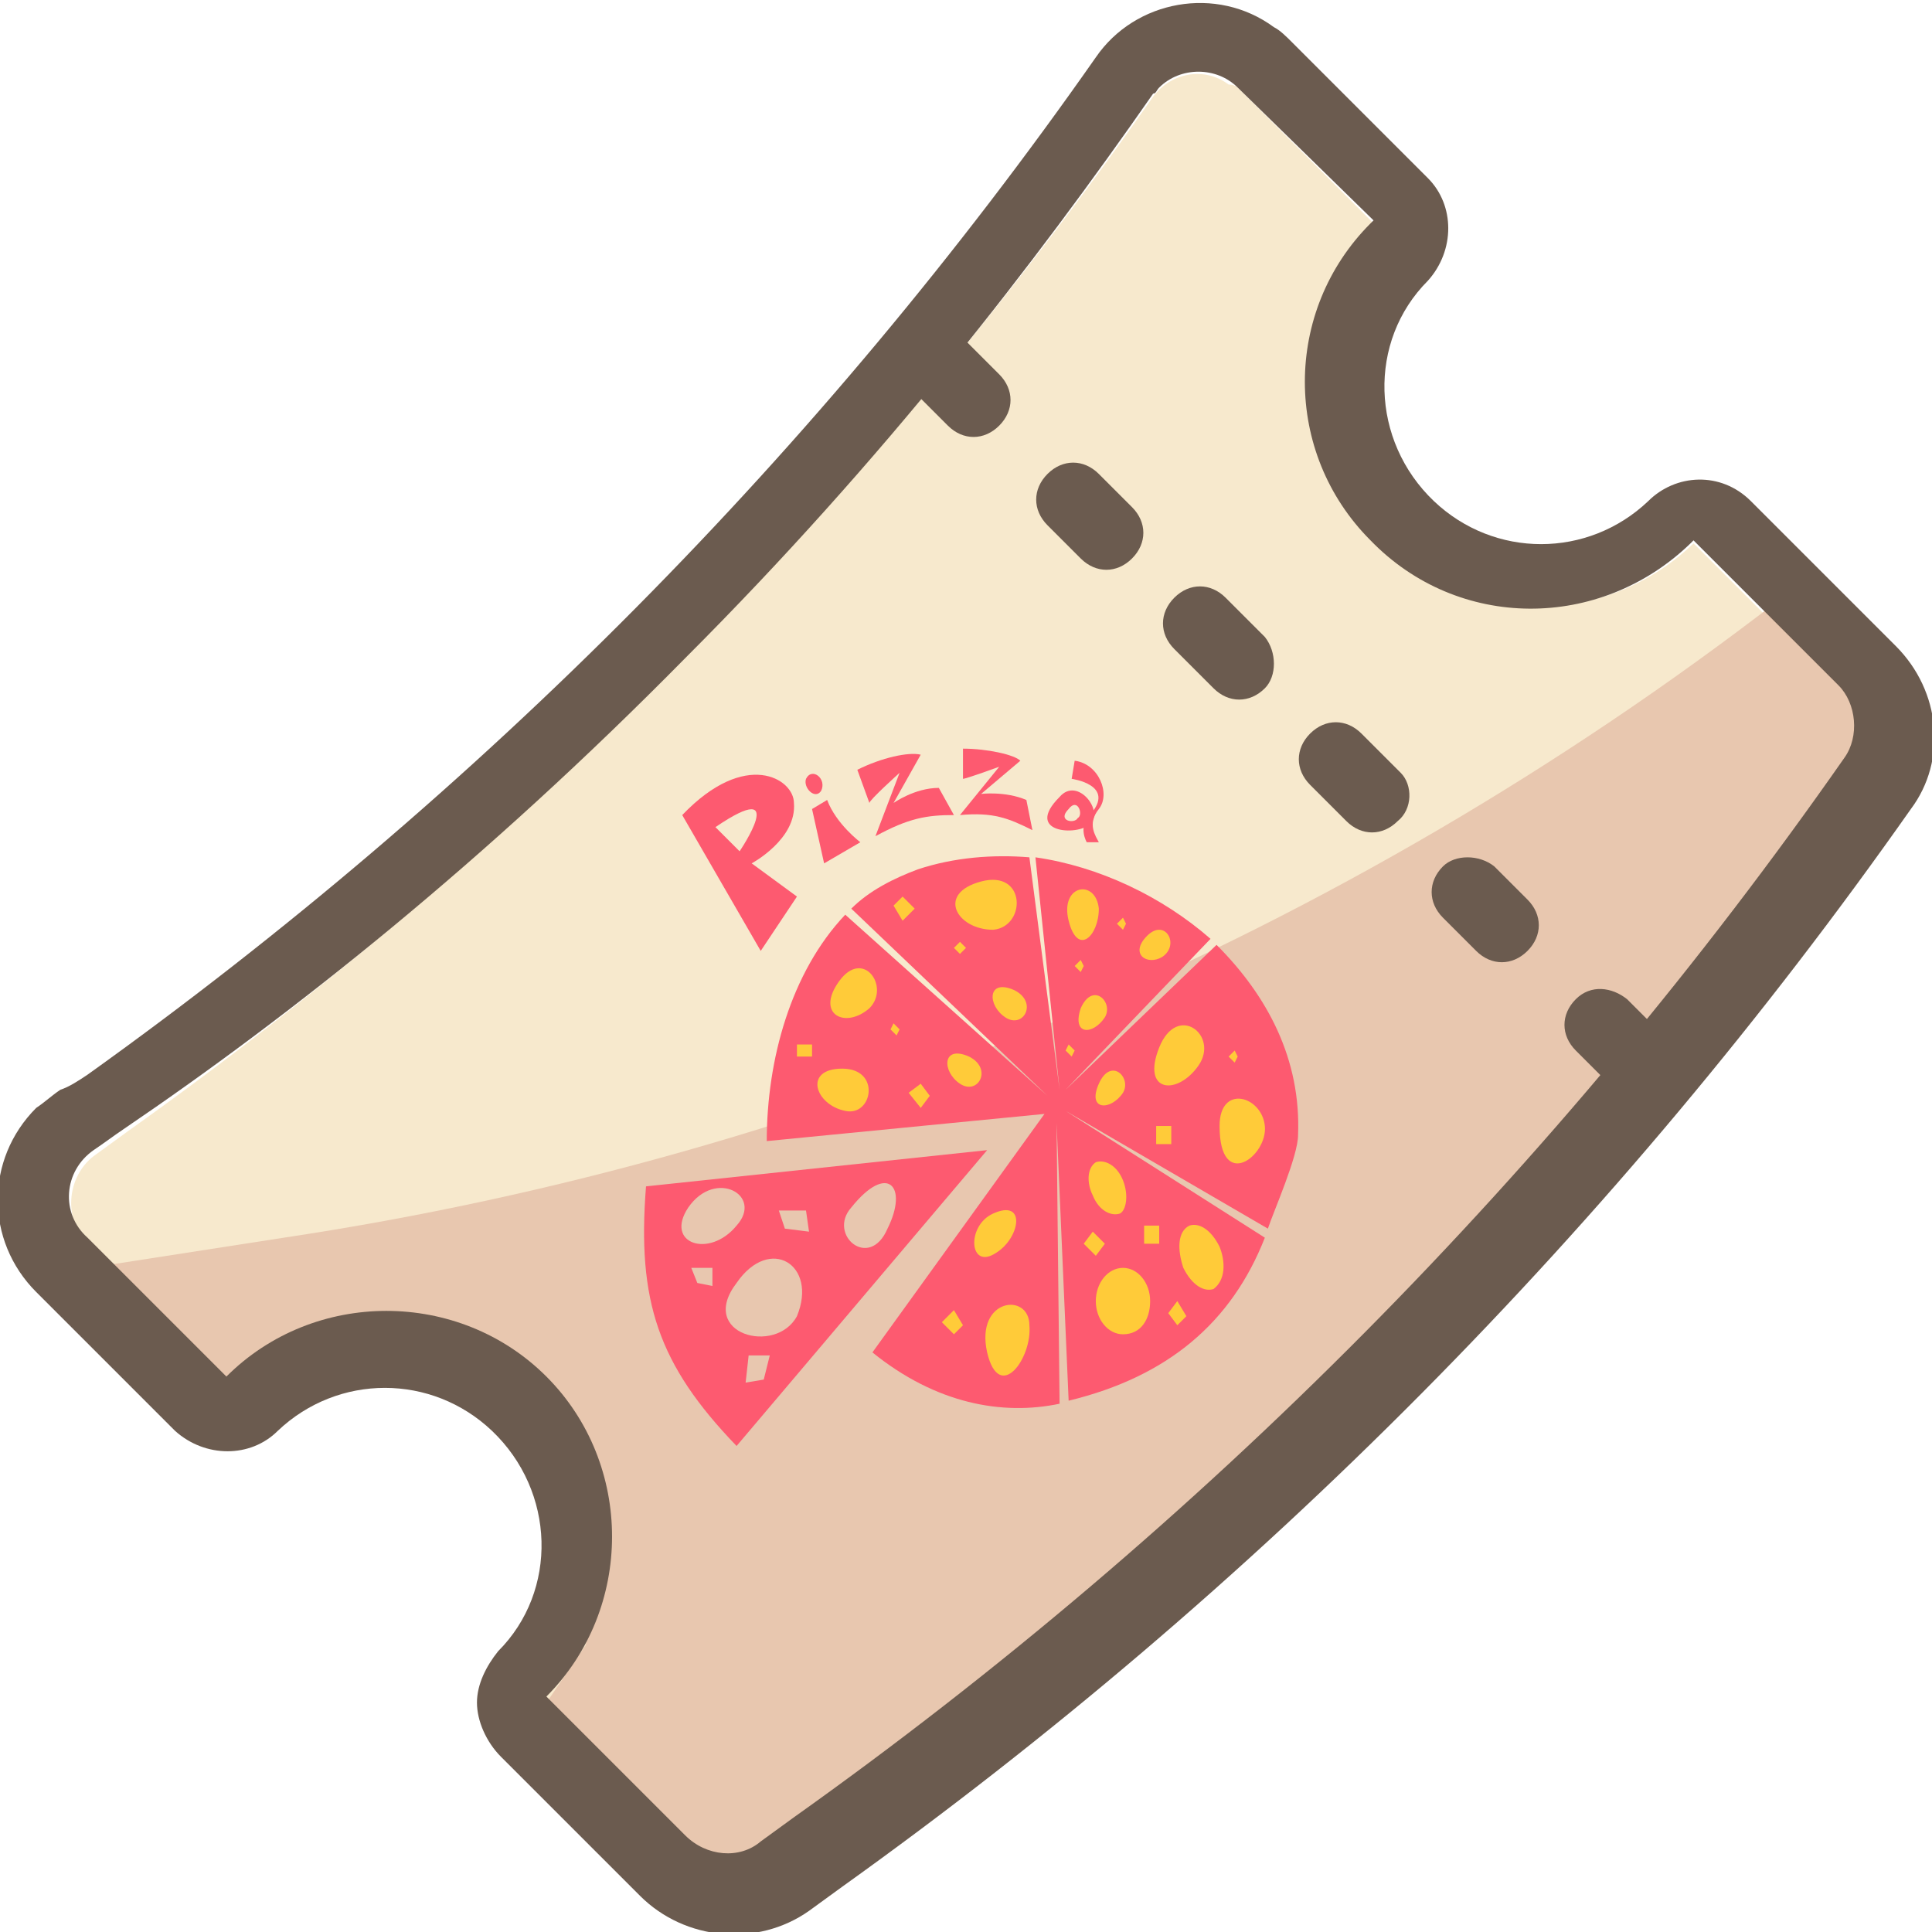
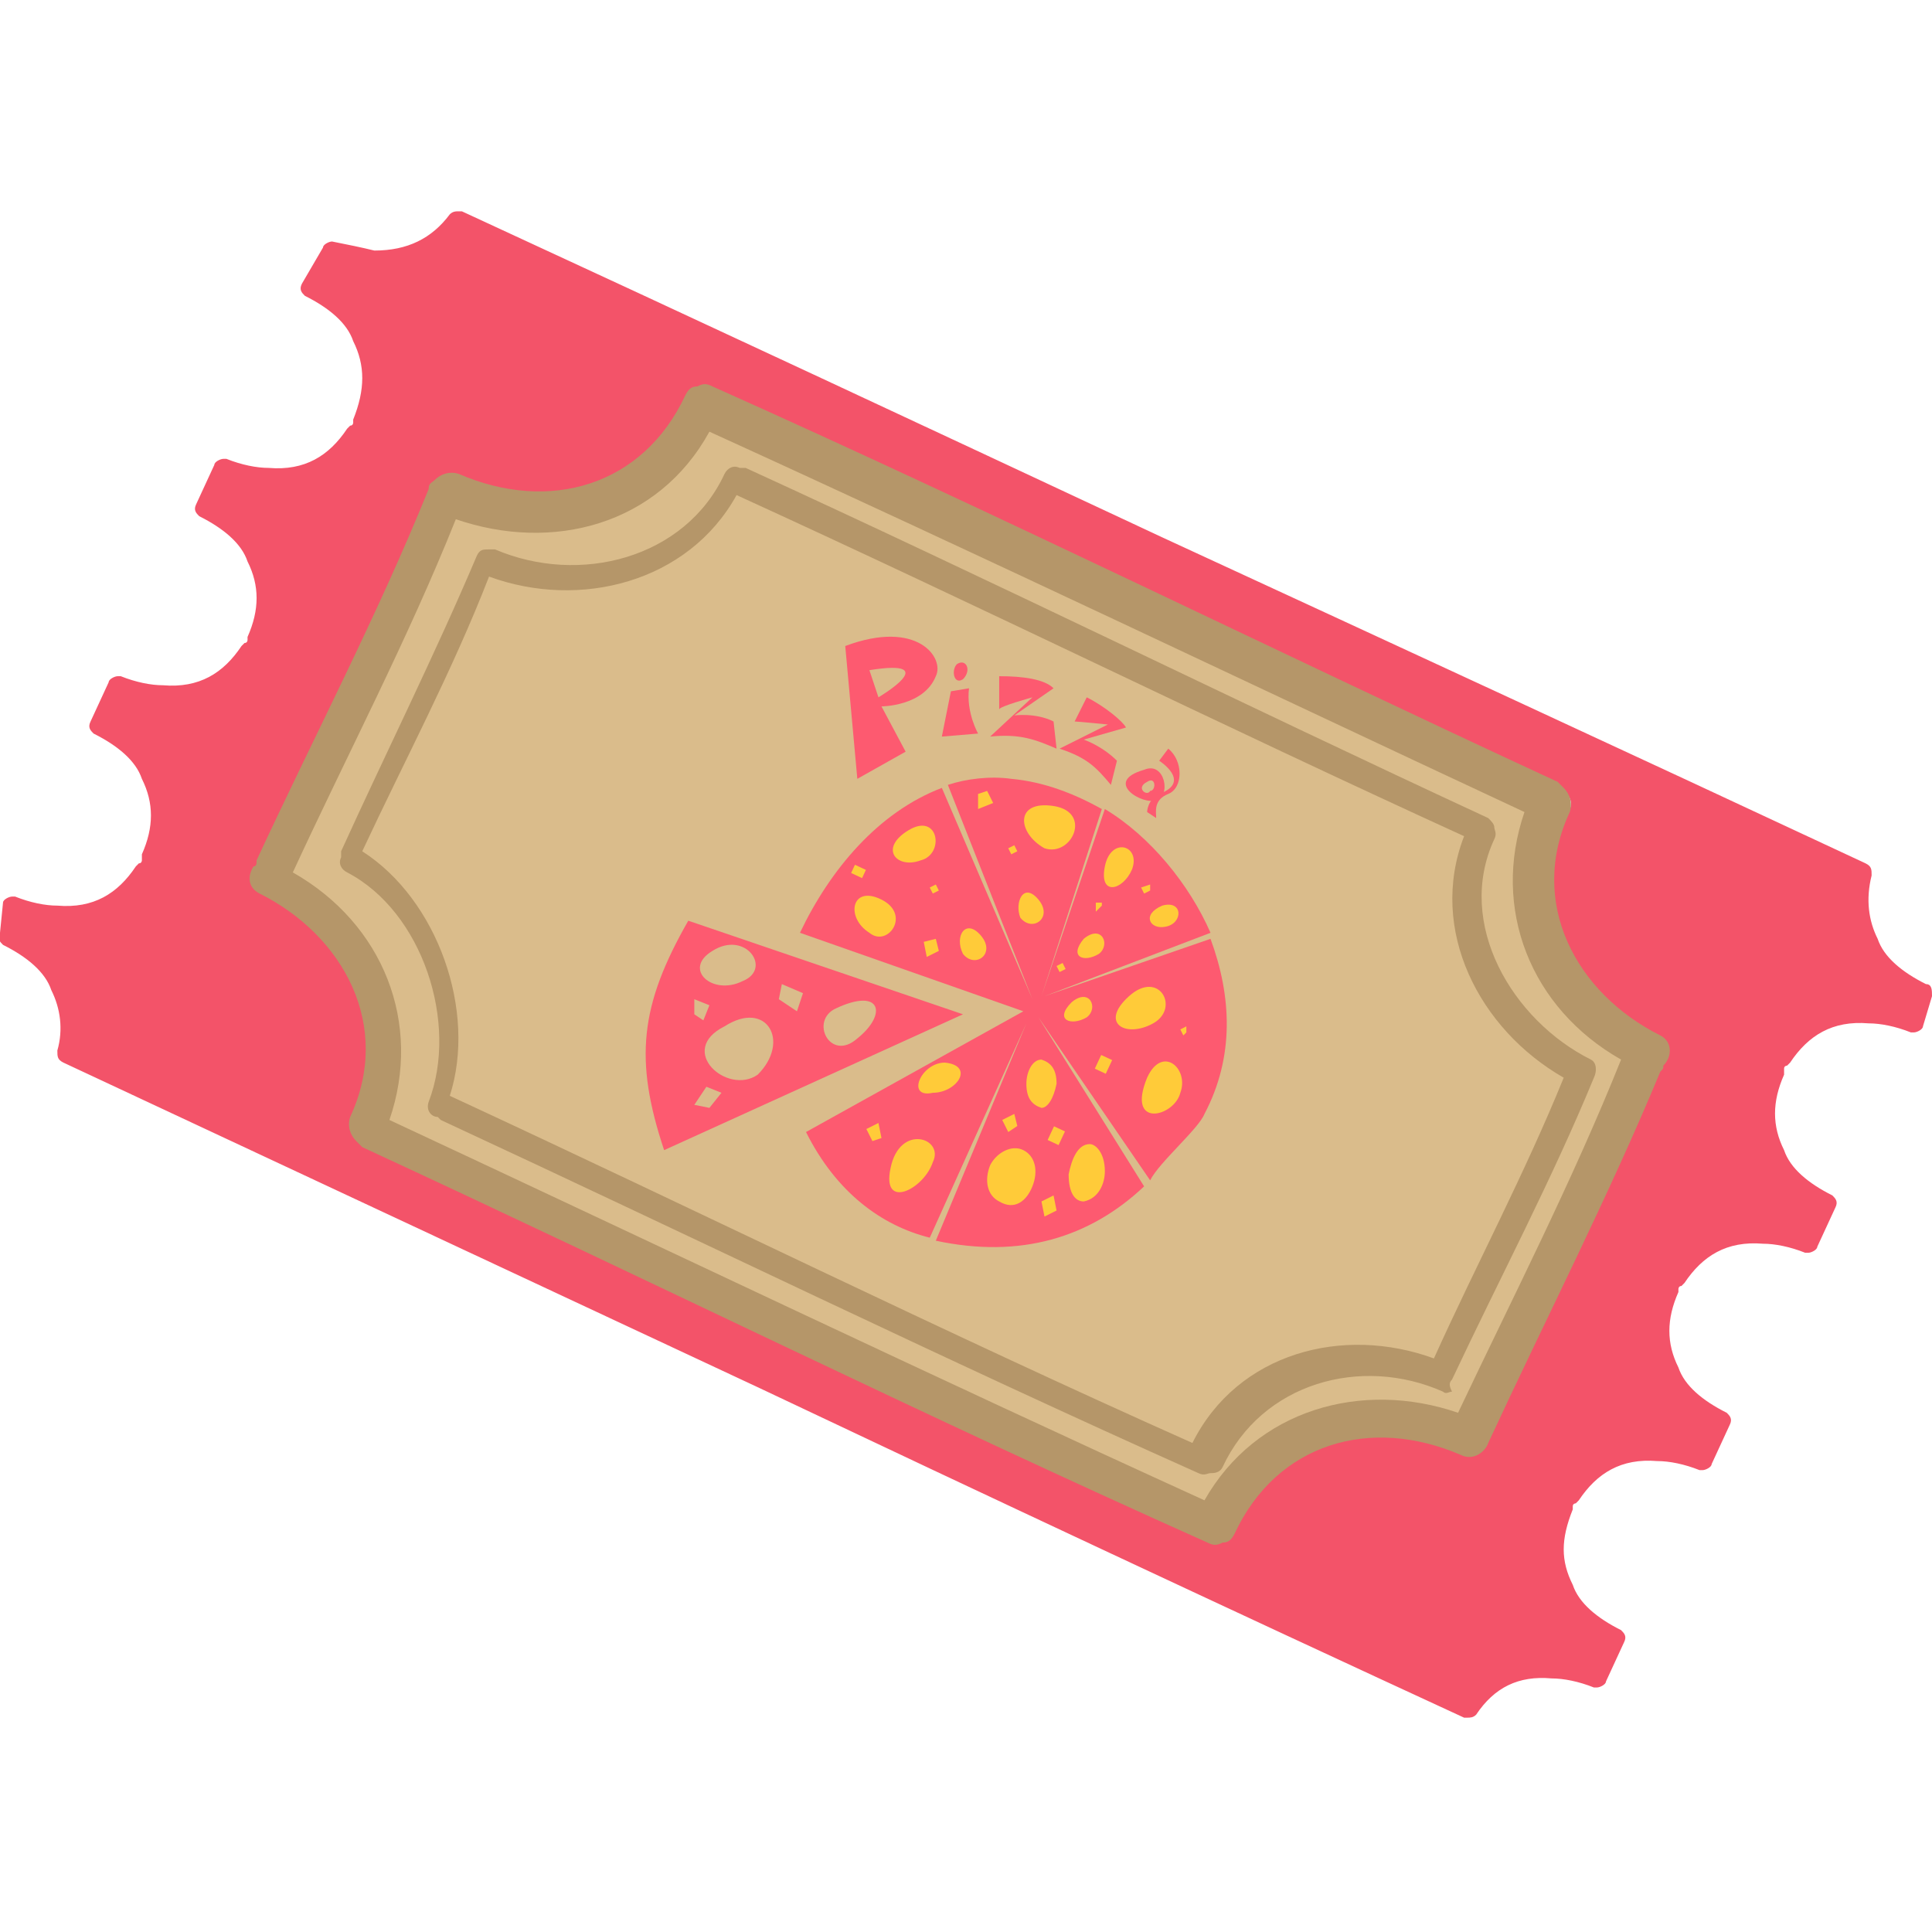
- <svg xmlns="http://www.w3.org/2000/svg" version="1.1" id="Layer_1" x="0px" y="0px" viewBox="0 0 64 64" enable-background="new 0 0 64 64" xml:space="preserve">
-   <path fill="#F7E9CD" d="M61,22.9c0.6,0.6,0.7,1.7,0.2,2.4c-9.5,13.6-21.3,25.5-34.8,35.1l-1.1,0.8c-0.8,0.6-1.9,0.5-2.5-0.2L18,56.2  c2.9-3,2.8-7.7-0.2-10.6c-2.9-2.8-7.5-2.8-10.5,0l-4.4-4.4c-0.8-0.8-0.7-2.2,0.2-2.9l1.1-0.8c13.2-9.4,24.7-21,34-34.3  c0.6-0.8,1.7-1,2.5-0.4c0.2,0,0.3,0.1,0.3,0.1l4.5,4.5c-2.9,3-2.8,7.7,0.2,10.6c2.9,2.8,7.5,2.8,10.4,0L61,22.9L61,22.9z" />
-   <path fill="#E8C7AF" d="M63.2,24.3L46,46L23.7,62.9l-4.3-4.3l-1.5-1.9l1.5-2.2l0.5-2.2l-0.3-2.4l-0.9-2.2l-1.5-1.8l-1.8-1.2L13.6,44  h-2.4l-2.5,0.9l-1.5,1.3l-3.6-4.3L9.4,41c18-2.7,35.1-10,49.5-21.1L63.2,24.3L63.2,24.3z" />
+ <svg xmlns="http://www.w3.org/2000/svg" version="1.1" id="Layer_1" x="0px" y="0px" viewBox="0 0 64 64" style="enable-background:new 0 0 64 64;" xml:space="preserve">
+   <style type="text/css">
+ 	.st0{fill:#DABC8B;}
+ 	.st1{fill:#F35369;}
+ 	.st2{fill:#B59669;}
+ 	.st3{fill:#FD5A70;}
+ 	.st4{fill:#FFCB39;}
+ </style>
  <g>
-     <path fill-rule="evenodd" clip-rule="evenodd" fill="#6B5B4F" d="M62.8,21.4L58,16.6c-1-1-2.5-0.9-3.4,0c-2,1.9-5.1,1.9-7.1,0   c-2.1-2-2.2-5.3-0.2-7.3c0.9-1,0.9-2.5,0-3.4l-4.5-4.5c-0.2-0.2-0.4-0.4-0.6-0.5c-1.9-1.4-4.6-0.9-5.9,1   c-9.1,13-20.4,24.4-33.4,33.7C2.6,35.8,2.3,36,2,36.1c-0.3,0.2-0.5,0.4-0.8,0.6c-1.7,1.7-1.7,4.4,0,6.1l4.6,4.6   c1,0.9,2.5,0.9,3.4,0c2-1.9,5.1-1.9,7.1,0c2.1,2,2.2,5.3,0.2,7.3c-0.4,0.5-0.7,1.1-0.7,1.7c0,0.6,0.3,1.3,0.8,1.8l4.6,4.6   c1.5,1.5,3.9,1.7,5.6,0.5l1.1-0.8c13.7-9.8,25.7-21.9,35.4-35.7C64.5,25.2,64.3,22.9,62.8,21.4z M61.1,25.1   c-9.5,13.6-21.3,25.5-34.8,35.1L25.2,61c-0.7,0.6-1.8,0.5-2.5-0.2l-4.6-4.6c2.9-2.9,2.9-7.7,0-10.6c-2.9-2.9-7.7-2.9-10.6,0L2.9,41   c-0.9-0.8-0.8-2.2,0.2-2.9c0.3-0.2,0.7-0.5,1-0.7c5.6-3.8,12-8.9,18.6-15.6c6.6-6.6,11.6-13.1,15.5-18.7c0.1,0,0.1-0.1,0.2-0.2   c0.7-0.7,1.9-0.7,2.6,0l4.5,4.4l-0.1,0.1c-2.9,2.9-2.9,7.6,0,10.5c2.9,3,7.6,3,10.6,0.1l0.1-0.1l4.8,4.8   C61.5,23.3,61.6,24.4,61.1,25.1z" />
    <g>
-       <path id="A" fill-rule="evenodd" clip-rule="evenodd" fill="#6B5B4F" d="M32,11.3l1.1,1.1c0.5,0.5,0.5,1.2,0,1.7s-1.2,0.5-1.7,0    L30.3,13c-0.5-0.5-0.5-1.2,0-1.7S31.5,10.8,32,11.3z" />
-     </g>
-     <g>
-       <path fill-rule="evenodd" clip-rule="evenodd" fill="#6B5B4F" d="M36.4,15.7l1.1,1.1c0.5,0.5,0.5,1.2,0,1.7s-1.2,0.5-1.7,0    l-1.1-1.1c-0.5-0.5-0.5-1.2,0-1.7C35.2,15.2,35.9,15.2,36.4,15.7z" />
-     </g>
-     <g>
-       <path id="B" fill-rule="evenodd" clip-rule="evenodd" fill="#6B5B4F" d="M41.9,22.8c-0.5,0.5-1.2,0.5-1.7,0l0,0l-1.3-1.3    c-0.5-0.5-0.5-1.2,0-1.7s1.2-0.5,1.7,0l1.3,1.3C42.3,21.6,42.3,22.4,41.9,22.8L41.9,22.8z" />
-     </g>
-     <g>
-       <path fill-rule="evenodd" clip-rule="evenodd" fill="#6B5B4F" d="M46.3,27.2c-0.5,0.5-1.2,0.5-1.7,0l0,0L43.4,26    c-0.5-0.5-0.5-1.2,0-1.7s1.2-0.5,1.7,0l1.3,1.3C46.8,26,46.8,26.8,46.3,27.2L46.3,27.2z" />
-     </g>
-     <path fill-rule="evenodd" clip-rule="evenodd" fill="#6B5B4F" d="M49.5,28.7l1.1,1.1c0.5,0.5,0.5,1.2,0,1.7c-0.5,0.5-1.2,0.5-1.7,0   l-1.1-1.1c-0.5-0.5-0.5-1.2,0-1.7C48.2,28.3,49,28.3,49.5,28.7L49.5,28.7z" />
-     <g>
-       <path fill-rule="evenodd" clip-rule="evenodd" fill="#6B5B4F" d="M53.9,33.1l1.1,1.1c0.5,0.5,0.5,1.2,0,1.7s-1.2,0.5-1.7,0    l-1.1-1.1c-0.5-0.5-0.5-1.2,0-1.7S53.4,32.7,53.9,33.1z" />
-     </g>
-     <g>
-       <path fill="#FD5A70" d="M32.7,38.1l-8.3,9.8c-2.6-2.7-3.3-4.8-3-8.6L32.7,38.1z M24.4,40.6c0.9-1-0.7-1.9-1.6-0.6    C22,41.2,23.5,41.7,24.4,40.6z M25.5,44.9h-0.7l-0.1,0.9l0.6-0.1L25.5,44.9z M24.4,42.5c-1.3,1.7,1.3,2.4,2,1.1    C27.1,41.9,25.5,40.9,24.4,42.5z M26.8,40.8l-0.1-0.7h-0.9l0.2,0.6L26.8,40.8z M23.6,42.6V42h-0.7l0.2,0.5L23.6,42.6z M29.4,40.7    c0.7-1.4,0-2.2-1.2-0.7C27.4,40.9,28.8,42.1,29.4,40.7z" />
+       <path class="st0" d="M40.2,50.9c0,0-0.1,0-0.1,0c-5.9-2.7-11.9-5.5-17.7-8.3c-3.4-1.6-6.8-3.2-10.2-4.8c0,0-0.1,0-0.1-0.1    c-0.1-0.1-0.2-0.3-0.1-0.5c1.4-3,0.1-6.2-3.1-7.8c-0.1,0-0.1-0.1-0.1-0.2c0-0.1,0-0.2,0.1-0.3c0,0,0-0.1,0.1-0.1    c0-0.1,0-0.1,0-0.1c0.6-1.3,1.3-2.7,1.9-4c1.3-2.7,2.7-5.5,3.8-8.3c0-0.1,0-0.1,0.1-0.1c0,0,0,0,0.1-0.1c0,0,0.2-0.2,0.3-0.2    c0,0,0.1,0,0.1,0c0.8,0.3,1.6,0.5,2.3,0.6c2.4,0.1,4.5-1.1,5.6-3.4c0.1-0.1,0.1-0.1,0.2-0.1c0.1,0,0.1,0,0.2,0c0,0,0.1,0,0.1,0    c5.9,2.7,11.8,5.5,17.6,8.2c3.5,1.6,6.9,3.3,10.4,4.9c0,0,0.1,0.1,0.1,0.1c0.1,0.1,0.2,0.3,0.1,0.5c-1.4,3-0.1,6.2,3.1,7.8    c0.1,0.1,0.1,0.1,0.2,0.2c0,0.1,0,0.2-0.1,0.3c0,0-0.1,0.1-0.1,0.2l0,0.1c-1.2,2.8-2.5,5.6-3.8,8.3c-0.6,1.3-1.3,2.7-1.9,4    c-0.1,0.2-0.2,0.3-0.4,0.3l0,0c0,0-0.1,0-0.1,0c-0.8-0.3-1.6-0.5-2.3-0.6c-2.4-0.1-4.5,1.1-5.6,3.4c-0.1,0.1-0.1,0.1-0.2,0.1    C40.3,50.9,40.3,50.9,40.2,50.9z" />
+       <path class="st1" d="M63.8,32.6c-0.8-0.4-1.4-0.9-1.6-1.5c-0.3-0.6-0.4-1.3-0.2-2.1c0-0.2,0-0.3-0.2-0.4    c-7.7-3.6-15.5-7.2-23.3-10.8C30.8,14.2,23.1,10.6,15.3,7c0,0-0.1,0-0.1,0c-0.1,0-0.2,0-0.3,0.1c-0.6,0.8-1.4,1.2-2.5,1.2    C12,8.2,11.5,8.1,11,8C11,8,11,8,11,8c-0.1,0-0.3,0.1-0.3,0.2L10,9.4c-0.1,0.2,0,0.3,0.1,0.4c0.8,0.4,1.4,0.9,1.6,1.5    c0.4,0.8,0.4,1.6,0,2.6c0,0,0,0.1,0,0.1c0,0,0,0.1-0.1,0.1c0,0,0,0-0.1,0.1c-0.6,0.9-1.4,1.4-2.6,1.3c-0.4,0-0.9-0.1-1.4-0.3    c0,0-0.1,0-0.1,0c-0.1,0-0.3,0.1-0.3,0.2l-0.6,1.3c-0.1,0.2,0,0.3,0.1,0.4c0.8,0.4,1.4,0.9,1.6,1.5c0.4,0.8,0.4,1.6,0,2.5    c0,0,0,0,0,0c0,0,0,0,0,0.1c0,0,0,0.1-0.1,0.1c0,0,0,0-0.1,0.1c-0.6,0.9-1.4,1.4-2.6,1.3c-0.4,0-0.9-0.1-1.4-0.3c0,0-0.1,0-0.1,0    c-0.1,0-0.3,0.1-0.3,0.2l-0.6,1.3c-0.1,0.2,0,0.3,0.1,0.4c0.8,0.4,1.4,0.9,1.6,1.5c0.4,0.8,0.4,1.6,0,2.5c0,0,0,0,0,0.1    c0,0,0,0,0,0.1c0,0,0,0.1-0.1,0.1c0,0,0,0-0.1,0.1c-0.6,0.9-1.4,1.4-2.6,1.3c-0.4,0-0.9-0.1-1.4-0.3c0,0-0.1,0-0.1,0    c-0.1,0-0.3,0.1-0.3,0.2L0,30.9c-0.1,0.2,0,0.3,0.1,0.4c0.8,0.4,1.4,0.9,1.6,1.5c0.3,0.6,0.4,1.3,0.2,2c0,0.2,0,0.3,0.2,0.4    c7.7,3.6,15.4,7.2,23.1,10.8c7.6,3.6,15.5,7.3,23.3,10.9c0,0,0.1,0,0.1,0c0.1,0,0.2,0,0.3-0.1c0.6-0.9,1.4-1.3,2.5-1.2    c0.4,0,0.9,0.1,1.4,0.3c0,0,0.1,0,0.1,0c0.1,0,0.3-0.1,0.3-0.2l0.6-1.3c0.1-0.2,0-0.3-0.1-0.4c-0.8-0.4-1.4-0.9-1.6-1.5    c-0.4-0.8-0.4-1.5,0-2.5c0,0,0,0,0,0c0,0,0-0.1,0-0.1c0-0.1,0.1-0.1,0.1-0.1c0,0,0,0,0.1-0.1c0.6-0.9,1.4-1.4,2.6-1.3    c0.4,0,0.9,0.1,1.4,0.3c0,0,0.1,0,0.1,0c0.1,0,0.3-0.1,0.3-0.2l0.6-1.3c0.1-0.2,0-0.3-0.1-0.4c-0.8-0.4-1.4-0.9-1.6-1.5    c-0.4-0.8-0.4-1.6,0-2.5c0,0,0,0,0,0c0,0,0,0,0-0.1c0,0,0-0.1,0.1-0.1c0,0,0,0,0.1-0.1c0.6-0.9,1.4-1.4,2.6-1.3    c0.4,0,0.9,0.1,1.4,0.3c0,0,0.1,0,0.1,0c0.1,0,0.3-0.1,0.3-0.2l0.6-1.3c0.1-0.2,0-0.3-0.1-0.4c-0.8-0.4-1.4-0.9-1.6-1.5    c-0.4-0.8-0.4-1.6,0-2.5c0,0,0,0,0-0.1c0,0,0,0,0-0.1c0-0.1,0.1-0.1,0.1-0.1c0,0,0,0,0.1-0.1c0.6-0.9,1.4-1.4,2.6-1.3    c0.4,0,0.9,0.1,1.4,0.3c0,0,0.1,0,0.1,0c0.1,0,0.3-0.1,0.3-0.2L64,33C64,32.8,64,32.6,63.8,32.6z M54.9,35.1c0,0-0.1,0.1-0.1,0.2    l0,0.1c-1.2,2.8-2.5,5.6-3.8,8.3c-0.6,1.3-1.3,2.7-1.9,4c-0.1,0.2-0.2,0.3-0.4,0.3c0,0-0.1,0-0.1,0c-0.8-0.3-1.6-0.5-2.3-0.6    c-2.4-0.1-4.5,1.1-5.6,3.4c-0.1,0.1-0.1,0.1-0.2,0.1c-0.1,0-0.1,0-0.2,0c0,0-0.1,0-0.1,0c-5.9-2.7-11.9-5.5-17.7-8.3    c-3.4-1.6-6.8-3.2-10.2-4.8c0,0-0.1,0-0.1-0.1c-0.1-0.1-0.2-0.3-0.1-0.5c1.4-3,0.1-6.2-3.1-7.8c-0.1,0-0.1-0.1-0.1-0.2    c0-0.1,0-0.2,0.1-0.3c0,0,0-0.1,0.1-0.1c0-0.1,0-0.1,0-0.1c0.6-1.3,1.3-2.7,1.9-4c1.3-2.7,2.7-5.5,3.8-8.3c0-0.1,0-0.1,0.1-0.1    c0,0,0,0,0.1-0.1c0,0,0.2-0.2,0.3-0.2c0,0,0.1,0,0.1,0c0.8,0.3,1.6,0.5,2.3,0.6c2.4,0.1,4.5-1.1,5.6-3.4c0.1-0.1,0.1-0.1,0.2-0.1    c0.1,0,0.1,0,0.2,0c0,0,0.1,0,0.1,0c5.9,2.7,11.8,5.5,17.6,8.2c3.5,1.6,6.9,3.3,10.4,4.9c0,0,0.1,0.1,0.1,0.1    c0.1,0.1,0.2,0.3,0.1,0.5c-1.4,3-0.1,6.2,3.1,7.8c0.1,0.1,0.1,0.1,0.2,0.2C55,34.9,54.9,35,54.9,35.1z" />
      <g>
-         <path fill="#FD5A70" d="M26.9,26.8l0.4,1.8l1.2-0.7c0,0-0.8-0.6-1.1-1.4L26.9,26.8z" />
-         <path fill="#FD5A70" d="M28.4,25.5c0.8-0.4,1.7-0.6,2.1-0.5l-0.9,1.6c0,0,0.7-0.5,1.5-0.5l0.5,0.9c-0.9,0-1.5,0.1-2.6,0.7     l0.8-2.1c0,0-1,0.9-1,1L28.4,25.5z" />
-         <path fill="#FD5A70" d="M31.9,24.8c0.8,0,1.7,0.2,1.9,0.4l-1.3,1.1c0,0,0.8-0.1,1.5,0.2l0.2,1c-0.8-0.4-1.3-0.6-2.4-0.5l1.3-1.6     c0,0-1.1,0.4-1.2,0.4L31.9,24.8z" />
-         <path fill="#FD5A70" d="M36.1,27.3c-0.4,0.4-2.2,0.3-1-0.9C35.7,25.7,36.6,26.9,36.1,27.3z M35.4,26.8c-0.4,0.4,0.2,0.5,0.3,0.3     C35.9,27,35.7,26.4,35.4,26.8z" />
-         <path fill="#FD5A70" d="M36.4,27.9c-0.1-0.2-0.4-0.6,0-1.1s0-1.5-0.8-1.6l-0.1,0.6c0,0,1.5,0.2,0.6,1.2c-0.4,0.4-0.1,0.9-0.1,0.9     H36.4z" />
-         <path fill="#FD5A70" d="M26.4,29.7l-1.2,1.8L22.6,27c2.1-2.2,3.7-1.2,3.7-0.4c0.1,1.2-1.4,2-1.4,2L26.4,29.7z M24.5,28.2     c0,0,1.7-2.5-0.8-0.8L24.5,28.2z" />
-         <path fill="#FD5A70" d="M26.7,25.8c0.2-0.4,0.7,0,0.5,0.4C27,26.5,26.6,26.1,26.7,25.8z" />
+         <g>
+           <path class="st2" d="M55.1,35.3c0.3-0.3,0.3-0.8-0.1-1c-2.8-1.4-4.4-4.4-3-7.4c0.1-0.3,0-0.6-0.2-0.8c-0.1-0.1-0.1-0.1-0.2-0.2      c-9.3-4.3-18.6-8.9-28-13.1c-0.2-0.1-0.3-0.1-0.5,0c-0.2,0-0.3,0.1-0.4,0.3c-1.4,3-4.5,3.9-7.5,2.6c-0.3-0.1-0.6,0-0.8,0.2      c-0.1,0.1-0.2,0.1-0.2,0.3c-1.7,4.2-3.8,8.2-5.7,12.3c0,0.1,0,0.2-0.1,0.2c-0.2,0.3-0.2,0.7,0.2,0.9c2.8,1.4,4.4,4.4,3,7.4      c-0.1,0.3,0,0.6,0.2,0.8c0.1,0.1,0.1,0.1,0.2,0.2c9.3,4.3,18.6,8.9,28,13.1c0.2,0.1,0.3,0.1,0.5,0c0.2,0,0.3-0.1,0.4-0.3      c1.4-3,4.5-3.9,7.5-2.6c0.4,0.2,0.8-0.1,0.9-0.4c0,0,0,0,0,0c1.9-4.1,4-8.2,5.7-12.3C55.1,35.4,55.1,35.4,55.1,35.3z M48.3,46.8      c-3.2-1.1-6.7-0.1-8.4,2.9c-9-4.1-18-8.4-27-12.6c1.1-3.2-0.2-6.5-3.2-8.2c1.8-3.9,3.8-7.7,5.4-11.7c3.2,1.1,6.7,0.2,8.4-2.9      c9,4.1,18,8.4,27,12.6c-1.1,3.2,0.2,6.5,3.2,8.2C52.1,39.1,50.1,43,48.3,46.8z" />
+           <path class="st2" d="M48.1,45.7C48.1,45.7,48.1,45.7,48.1,45.7c1.6-3.4,3.3-6.6,4.7-10c0.1-0.2,0.1-0.5-0.1-0.6      c-2.6-1.3-4.5-4.5-3.2-7.3c0.1-0.2,0-0.3,0-0.4c0-0.1-0.1-0.2-0.2-0.3c-8.2-3.8-16.3-7.8-24.6-11.6c-0.1,0-0.2,0-0.2,0      c-0.2-0.1-0.4,0-0.5,0.2c-1.3,2.8-4.8,3.7-7.6,2.5c-0.1,0-0.2,0-0.2,0c-0.2,0-0.3,0-0.4,0.2c-1.4,3.3-3,6.5-4.5,9.8      c0,0.1,0,0.1,0,0.2c-0.1,0.2,0,0.4,0.2,0.5c2.5,1.3,3.7,5,2.7,7.6c-0.1,0.3,0.1,0.5,0.3,0.5c0,0,0.1,0.1,0.1,0.1      c8.4,3.9,16.6,7.9,25.1,11.7c0.2,0.1,0.3,0,0.4,0c0.1,0,0.3,0,0.4-0.2c1.3-2.8,4.6-3.7,7.3-2.5c0.1,0.1,0.2,0,0.3,0c0,0,0,0,0,0      c0,0,0,0,0,0C48,45.9,48,45.8,48.1,45.7z M39.5,47.8c-8.3-3.7-16.4-7.7-24.6-11.5c0.9-2.8-0.4-6.5-2.9-8.1c1.4-3,3-6,4.2-9.1      c3,1.1,6.6,0.2,8.2-2.7c8.1,3.7,16,7.6,24.1,11.3c-1.2,3.1,0.5,6.4,3.3,8c-1.3,3.2-2.9,6.2-4.3,9.3C44.5,43.9,41,44.8,39.5,47.8      z" />
+         </g>
+         <g>
+           <path class="st3" d="M31.9,33.6L22,38.1c-1-3-0.8-4.8,0.8-7.6L31.9,33.6z M24.6,32.5c1-0.4,0.1-1.7-1-1      C22.6,32.1,23.6,33,24.6,32.5z M23.9,36.2L23.4,36L23,36.6l0.5,0.1L23.9,36.2z M24,34c-1.6,0.8,0.1,2.3,1.1,1.6      C26.2,34.5,25.4,33.1,24,34z M26.4,33.5l0.2-0.6l-0.7-0.3l-0.1,0.5L26.4,33.5z M23.3,33.8l0.2-0.5L23,33.1l0,0.5L23.3,33.8z       M28.4,34.4c1-0.8,0.8-1.7-0.7-1C26.8,33.8,27.5,35.2,28.4,34.4z" />
+           <g>
+             <path class="st3" d="M31.5,22.9l-0.3,1.5l1.2-0.1c0,0-0.4-0.7-0.3-1.5L31.5,22.9z" />
+             <path class="st3" d="M33.1,22.4c0.8,0,1.5,0.1,1.8,0.4l-1.3,0.9c0,0,0.7-0.1,1.3,0.2l0.1,0.9c-0.7-0.3-1.2-0.5-2.2-0.4l1.4-1.3       c0,0-1.1,0.3-1.1,0.4L33.1,22.4z" />
+             <path class="st3" d="M36,23.1c0.6,0.3,1.2,0.8,1.3,1l-1.4,0.4c0,0,0.6,0.2,1.1,0.7L36.8,26c-0.5-0.6-0.8-0.9-1.7-1.2l1.6-0.8       c0,0-1-0.1-1.1-0.1L36,23.1z" />
+             <path class="st3" d="M38.3,26.5c-0.4,0.2-1.8-0.6-0.4-1C38.6,25.2,38.8,26.4,38.3,26.5z M38,25.9c-0.4,0.2,0,0.5,0.1,0.3       C38.3,26.2,38.3,25.7,38,25.9z" />
+             <path class="st3" d="M38.3,27.1c0-0.2-0.1-0.6,0.4-0.8s0.5-1.1,0-1.5l-0.3,0.4c0,0,1.1,0.7,0,1.1C38,26.5,38,26.9,38,26.9       L38.3,27.1z" />
+             <path class="st3" d="M30,24.9l-1.6,0.9l-0.4-4.4c2.4-0.9,3.3,0.4,3,1c-0.4,1-1.8,1-1.8,1L30,24.9z M29.1,23.1       c0,0,2.2-1.3-0.3-0.9L29.1,23.1z" />
+             <path class="st3" d="M31.7,22c0.3-0.2,0.5,0.2,0.2,0.5C31.6,22.7,31.5,22.2,31.7,22z" />
+           </g>
+           <path class="st3" d="M39.9,36.9c1-1.9,0.9-3.9,0.2-5.8L34.6,33l5.5-2.1c-0.7-1.6-2-3.2-3.5-4.1l-2.1,6.2l2-6.2      c-0.9-0.5-1.9-0.9-3-1c-0.7-0.1-1.5,0-2.1,0.2l2.8,7.1l-3-7c-2.1,0.8-3.7,2.7-4.7,4.8l7.4,2.6l-7.2,4c1,2,2.5,3.1,4.1,3.5      l3.2-7.1l-3,7.2c2.8,0.6,5.1-0.1,6.9-1.8l-3.5-5.6l3.7,5.4C38.4,38.5,39.7,37.4,39.9,36.9z" />
+           <path class="st4" d="M34.2,39.3c0.2-0.5,0.1-1-0.3-1.2c-0.4-0.2-0.9,0.1-1.1,0.5c-0.2,0.5-0.1,1,0.3,1.2      C33.6,40.1,34,39.8,34.2,39.3z" />
+           <path class="st4" d="M35,35.9c0-0.5-0.2-0.7-0.5-0.8c-0.3,0-0.5,0.4-0.5,0.8c0,0.5,0.2,0.7,0.5,0.8C34.7,36.7,34.9,36.4,35,35.9      z" />
+           <path class="st4" d="M36.6,38.8c0-0.6-0.3-0.9-0.5-0.9c-0.4,0-0.6,0.5-0.7,1c0,0.6,0.2,0.9,0.5,0.9      C36.4,39.7,36.6,39.2,36.6,38.8z" />
+           <path class="st4" d="M29.5,38.7c0.3-1.5,1.8-1,1.4-0.2C30.6,39.4,29.2,40.1,29.5,38.7z" />
+           <path class="st4" d="M31.3,35.2c-0.8,0-1.3,1.2-0.4,1C31.7,36.2,32.3,35.3,31.3,35.2z" />
+           <path class="st4" d="M37.4,33c1-0.9,1.7,0.4,0.8,0.9C37.3,34.4,36.4,33.9,37.4,33z" />
+           <path class="st4" d="M35.5,33.2c0.6-0.5,0.9,0.2,0.5,0.5C35.5,34,34.9,33.8,35.5,33.2z" />
+           <path class="st4" d="M35.9,31.1c0.6-0.5,0.9,0.2,0.5,0.5C35.9,31.9,35.4,31.7,35.9,31.1z" />
+           <path class="st4" d="M36.6,28.7c0.2-1,1.2-0.7,0.9,0.1C37.2,29.5,36.4,29.7,36.6,28.7z" />
+           <path class="st4" d="M38.5,30c0.7-0.2,0.7,0.6,0.1,0.7C38.1,30.8,37.8,30.3,38.5,30z" />
+           <path class="st4" d="M34.9,26.7c1.3,0.2,0.6,1.7-0.3,1.4C33.7,27.6,33.6,26.5,34.9,26.7z" />
+           <path class="st4" d="M34.4,29.8c0.5,0.6-0.2,1.1-0.6,0.6C33.6,29.9,33.9,29.2,34.4,29.8z" />
+           <path class="st4" d="M32.5,31c0.5,0.6-0.2,1.1-0.6,0.6C31.6,31,32,30.4,32.5,31z" />
+           <path class="st4" d="M30.1,27.5c1-0.6,1.2,0.8,0.4,1C29.7,28.8,29.1,28.1,30.1,27.5z" />
+           <path class="st4" d="M29.2,29.8c1,0.5,0.2,1.6-0.4,1.1C28,30.4,28.2,29.3,29.2,29.8z" />
+           <path class="st4" d="M38,35.7c0.5-1.1,1.4-0.3,1.1,0.5C38.9,37,37.3,37.4,38,35.7z" />
+           <rect x="36.3" y="35.1" transform="matrix(0.4226 -0.9063 0.9063 0.4226 -10.884 53.4665)" class="st4" width="0.5" height="0.4" />
+           <rect x="28.3" y="28.7" transform="matrix(0.4226 -0.9063 0.9063 0.4226 -9.7754 42.4387)" class="st4" width="0.3" height="0.4" />
+           <rect x="34.8" y="37.4" transform="matrix(0.4226 -0.9063 0.9063 0.4226 -13.8976 53.4974)" class="st4" width="0.5" height="0.4" />
+           <polygon class="st4" points="34.9,39.6 34.5,39.8 34.6,40.3 35,40.1     " />
+           <polygon class="st4" points="33.6,36.9 33.2,37.1 33.4,37.5 33.7,37.3     " />
+           <polygon class="st4" points="31,31.1 30.6,31.2 30.7,31.7 31.1,31.5     " />
+           <polygon class="st4" points="32.7,26.2 32.4,26.3 32.4,26.8 32.9,26.6     " />
+           <polygon class="st4" points="31,29.3 30.8,29.4 30.9,29.6 31.1,29.5     " />
+           <polygon class="st4" points="33.6,28 33.4,28.1 33.5,28.3 33.7,28.2     " />
+           <polygon class="st4" points="35.2,31.9 35,32 35.1,32.2 35.3,32.1     " />
+           <polygon class="st4" points="36.5,29.9 36.3,29.9 36.3,30.2 36.5,30     " />
+           <polygon class="st4" points="38.1,29.3 37.8,29.4 37.9,29.6 38.1,29.5     " />
+           <polygon class="st4" points="39.3,34 39.1,34.1 39.2,34.3 39.3,34.2     " />
+           <polygon class="st4" points="29.1,37.2 28.7,37.4 28.9,37.8 29.2,37.7     " />
+         </g>
      </g>
-       <path fill="#FD5A70" d="M43,37.6c0.1-2.5-1-4.6-2.7-6.3l-5,4.8l4.8-5c-1.6-1.4-3.7-2.4-5.8-2.7l0.8,7.7l-1-7.7    c-1.2-0.1-2.5,0-3.7,0.4c-0.8,0.3-1.6,0.7-2.2,1.3l6.5,6.2l-6.7-6c-1.8,1.9-2.6,4.8-2.6,7.5l9.2-0.9l-5.7,7.9    c2.1,1.7,4.3,2.1,6.2,1.7L35,37.2l0.4,9.2c3.3-0.8,5.4-2.6,6.5-5.4l-6.6-4.2l6.7,3.9C42.2,40.1,43,38.3,43,37.6z" />
-       <path fill="#FFCB39" d="M38.1,43.1c0-0.6-0.4-1.1-0.9-1.1s-0.9,0.5-0.9,1.1s0.4,1.1,0.9,1.1C37.8,44.2,38.1,43.7,38.1,43.1z" />
-       <path fill="#FFCB39" d="M37.2,39.1c-0.2-0.5-0.6-0.7-0.9-0.6c-0.3,0.2-0.3,0.7-0.1,1.1c0.2,0.5,0.6,0.7,0.9,0.6    C37.3,40.1,37.4,39.6,37.2,39.1z" />
-       <path fill="#FFCB39" d="M40.4,41.3c-0.3-0.6-0.7-0.8-1-0.7C39,40.8,39,41.4,39.2,42c0.3,0.6,0.7,0.8,1,0.7    C40.6,42.4,40.6,41.8,40.4,41.3z" />
-       <path fill="#FFCB39" d="M32.7,44.8c-0.4-1.8,1.4-2,1.4-0.9C34.2,45,33.1,46.5,32.7,44.8z" />
-       <path fill="#FFCB39" d="M32.9,40.2c-0.9,0.4-0.8,1.9,0.1,1.3C33.8,41,34,39.7,32.9,40.2z" />
-       <path fill="#FFCB39" d="M38.4,34.7c0.6-1.5,2-0.4,1.3,0.6S37.8,36.2,38.4,34.7z" />
-       <path fill="#FFCB39" d="M36.4,35.9c0.4-0.9,1.1-0.2,0.8,0.3C36.8,36.8,36,36.8,36.4,35.9z" />
-       <path fill="#FFCB39" d="M35.8,33.4c0.4-0.9,1.1-0.2,0.8,0.3C36.2,34.3,35.5,34.3,35.8,33.4z" />
-       <path fill="#FFCB39" d="M35.4,30.5c-0.3-1.2,0.9-1.4,1-0.4C36.4,31,35.7,31.7,35.4,30.5z" />
-       <path fill="#FFCB39" d="M38,31c0.6-0.6,1.1,0.3,0.5,0.7C38,32,37.4,31.6,38,31z" />
-       <path fill="#FFCB39" d="M32.5,29.2c1.5-0.4,1.5,1.5,0.4,1.6C31.7,30.8,31,29.6,32.5,29.2z" />
-       <path fill="#FFCB39" d="M33.6,32.8c0.8,0.4,0.3,1.3-0.3,0.9C32.7,33.3,32.7,32.4,33.6,32.8z" />
-       <path fill="#FFCB39" d="M32.1,35c0.8,0.4,0.3,1.3-0.3,0.9C31.2,35.5,31.2,34.6,32.1,35z" />
-       <path fill="#FFCB39" d="M27.8,32.5c0.8-1.1,1.7,0.2,1,0.9C28,34.1,27,33.6,27.8,32.5z" />
-       <path fill="#FFCB39" d="M27.9,35.4c1.3,0,1,1.6,0.1,1.4C27,36.6,26.6,35.4,27.9,35.4z" />
-       <path fill="#FFCB39" d="M40.4,37.3c0-1.4,1.4-1,1.5,0S40.4,39.5,40.4,37.3z" />
-       <rect x="38.3" y="37.3" fill="#FFCB39" width="0.5" height="0.6" />
-       <rect x="26.4" y="34.6" fill="#FFCB39" width="0.5" height="0.4" />
-       <rect x="37.9" y="40.6" fill="#FFCB39" width="0.5" height="0.6" />
-       <polygon fill="#FFCB39" points="39,43.1 38.7,43.5 39,43.9 39.3,43.6   " />
-       <polygon fill="#FFCB39" points="36.2,40.8 35.9,41.2 36.3,41.6 36.6,41.2   " />
-       <polygon fill="#FFCB39" points="30.5,35.9 30.1,36.2 30.5,36.7 30.8,36.3   " />
-       <polygon fill="#FFCB39" points="29.9,29.7 29.6,30 29.9,30.5 30.3,30.1   " />
-       <polygon fill="#FFCB39" points="29.6,33.9 29.5,34.1 29.7,34.3 29.8,34.1   " />
-       <polygon fill="#FFCB39" points="31.8,31.2 31.6,31.4 31.8,31.6 32,31.4   " />
-       <polygon fill="#FFCB39" points="35.4,34.6 35.3,34.8 35.5,35 35.6,34.8   " />
-       <polygon fill="#FFCB39" points="35.8,31.8 35.6,32 35.8,32.2 35.9,32   " />
-       <polygon fill="#FFCB39" points="37.2,30.4 37,30.6 37.2,30.8 37.3,30.6   " />
-       <polygon fill="#FFCB39" points="40.9,34.8 40.7,35 40.9,35.2 41,35   " />
-       <polygon fill="#FFCB39" points="31.6,43.4 31.2,43.8 31.6,44.2 31.9,43.9   " />
    </g>
  </g>
</svg>
